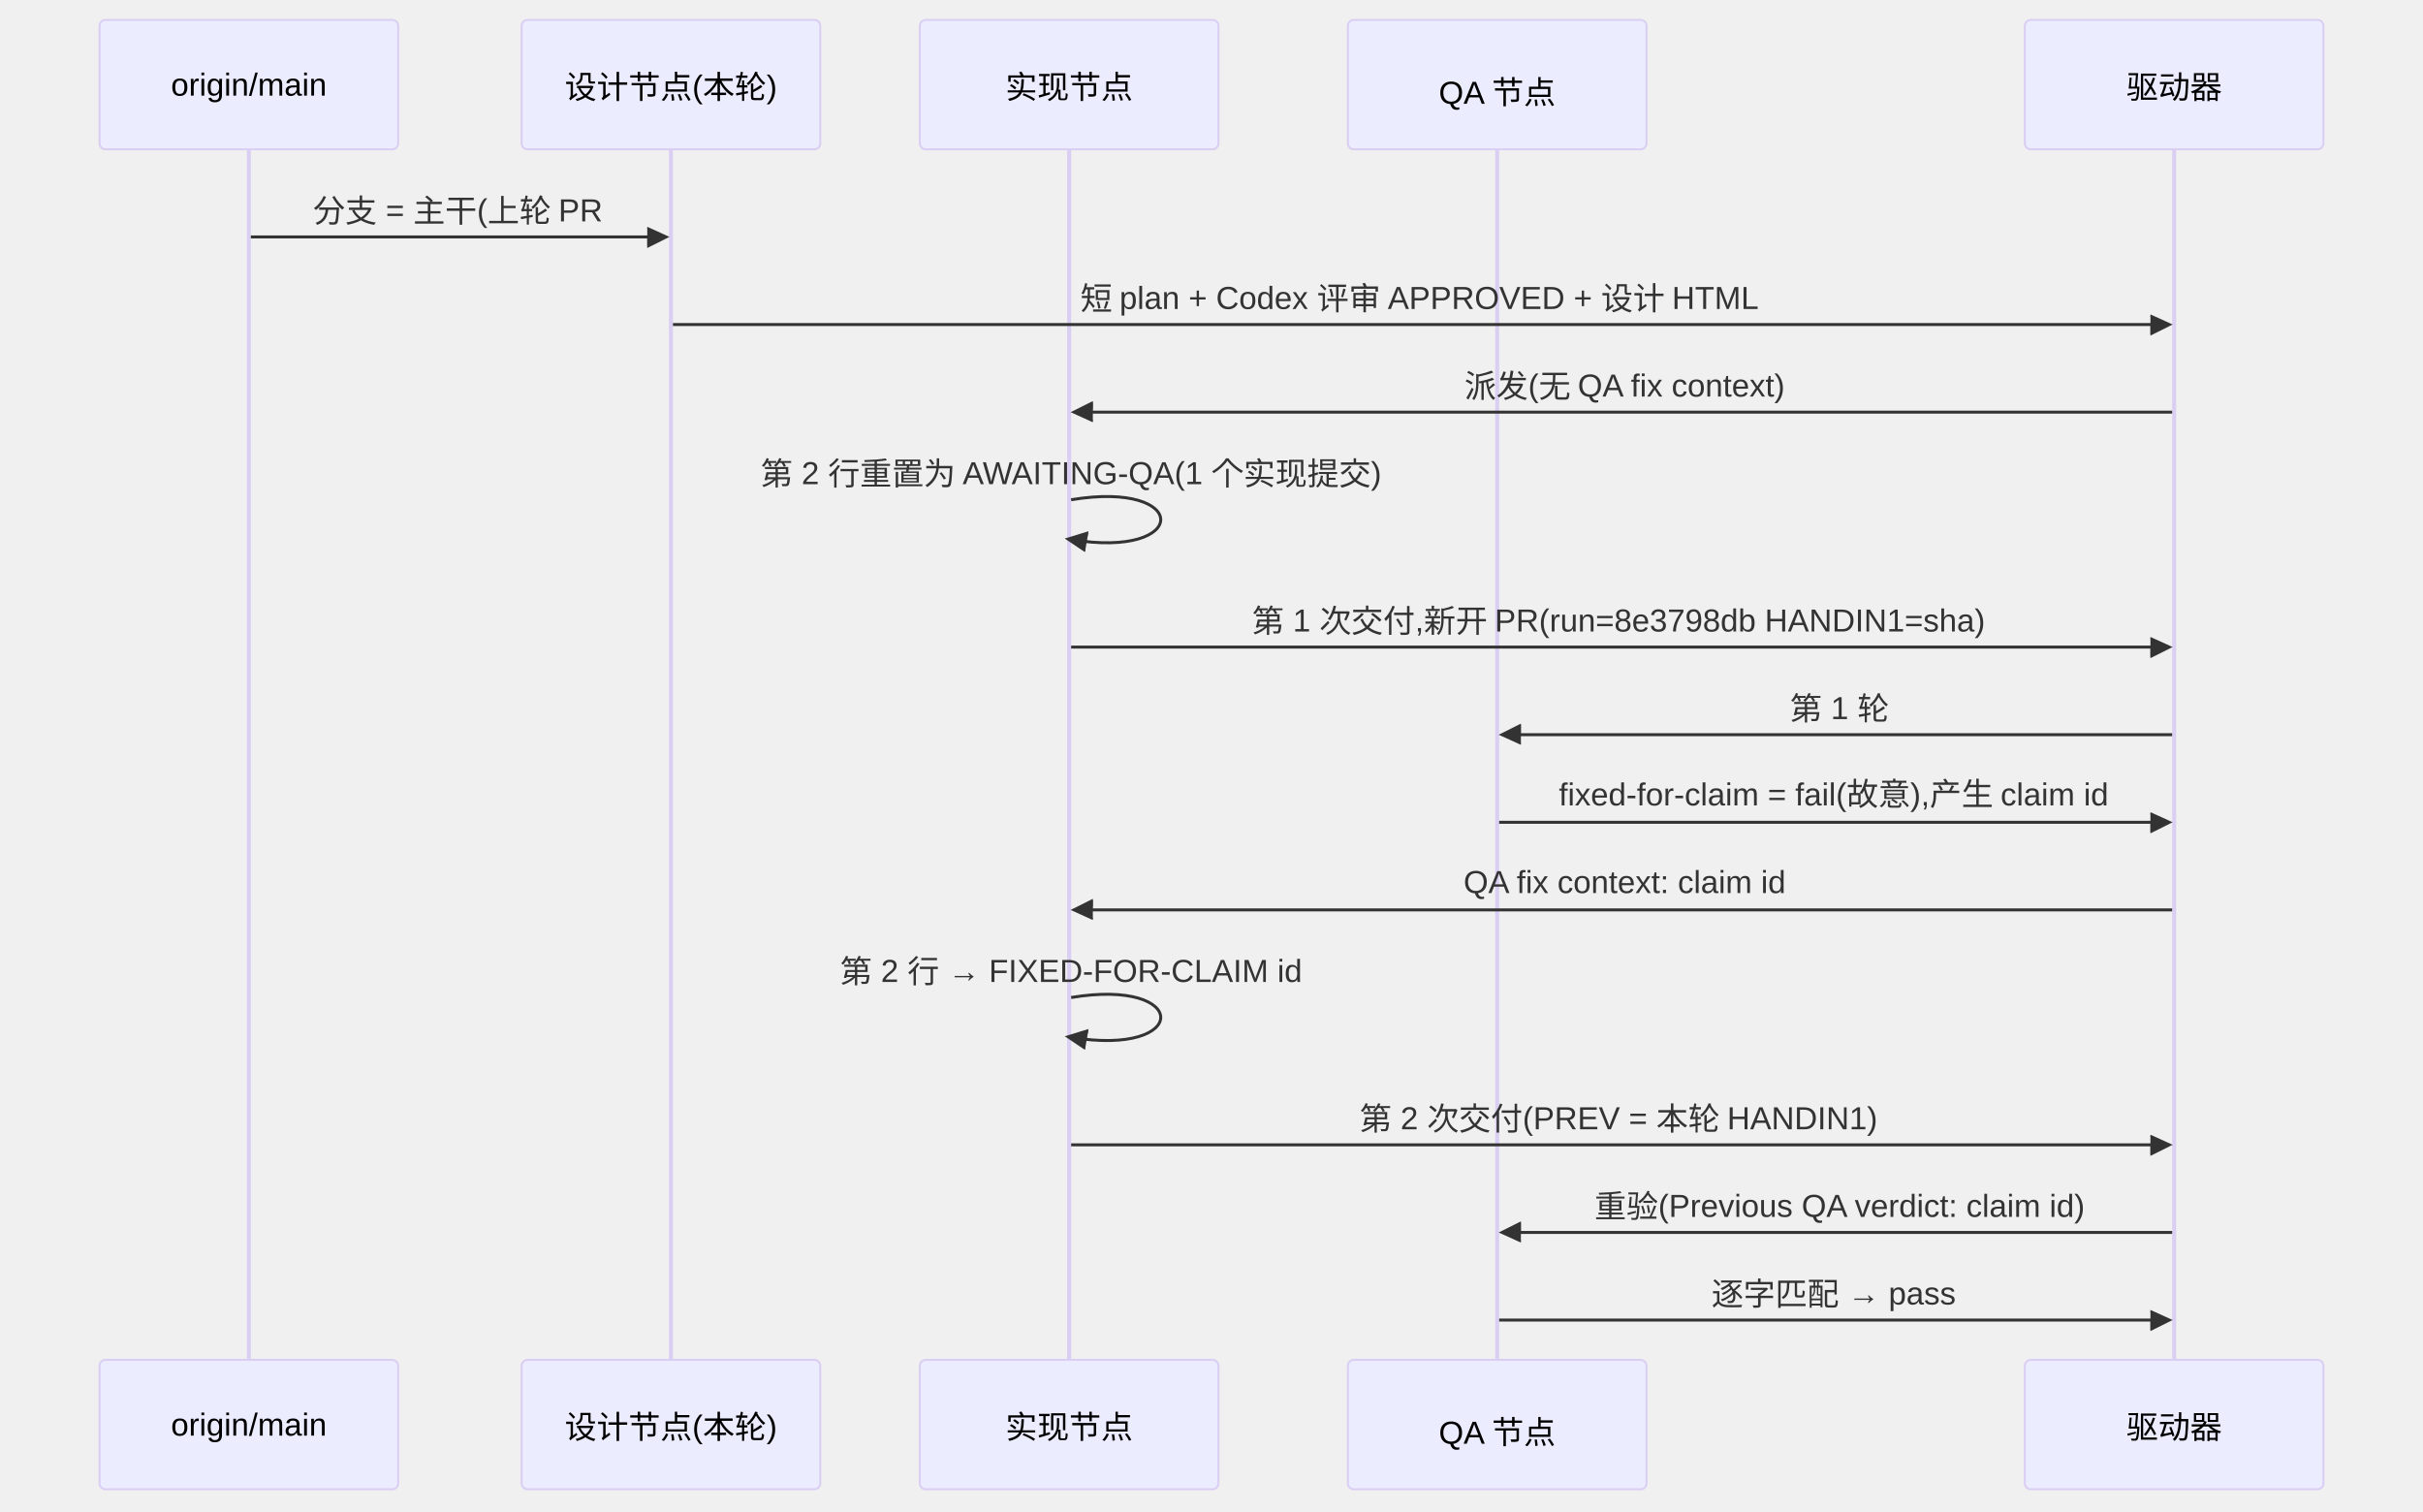
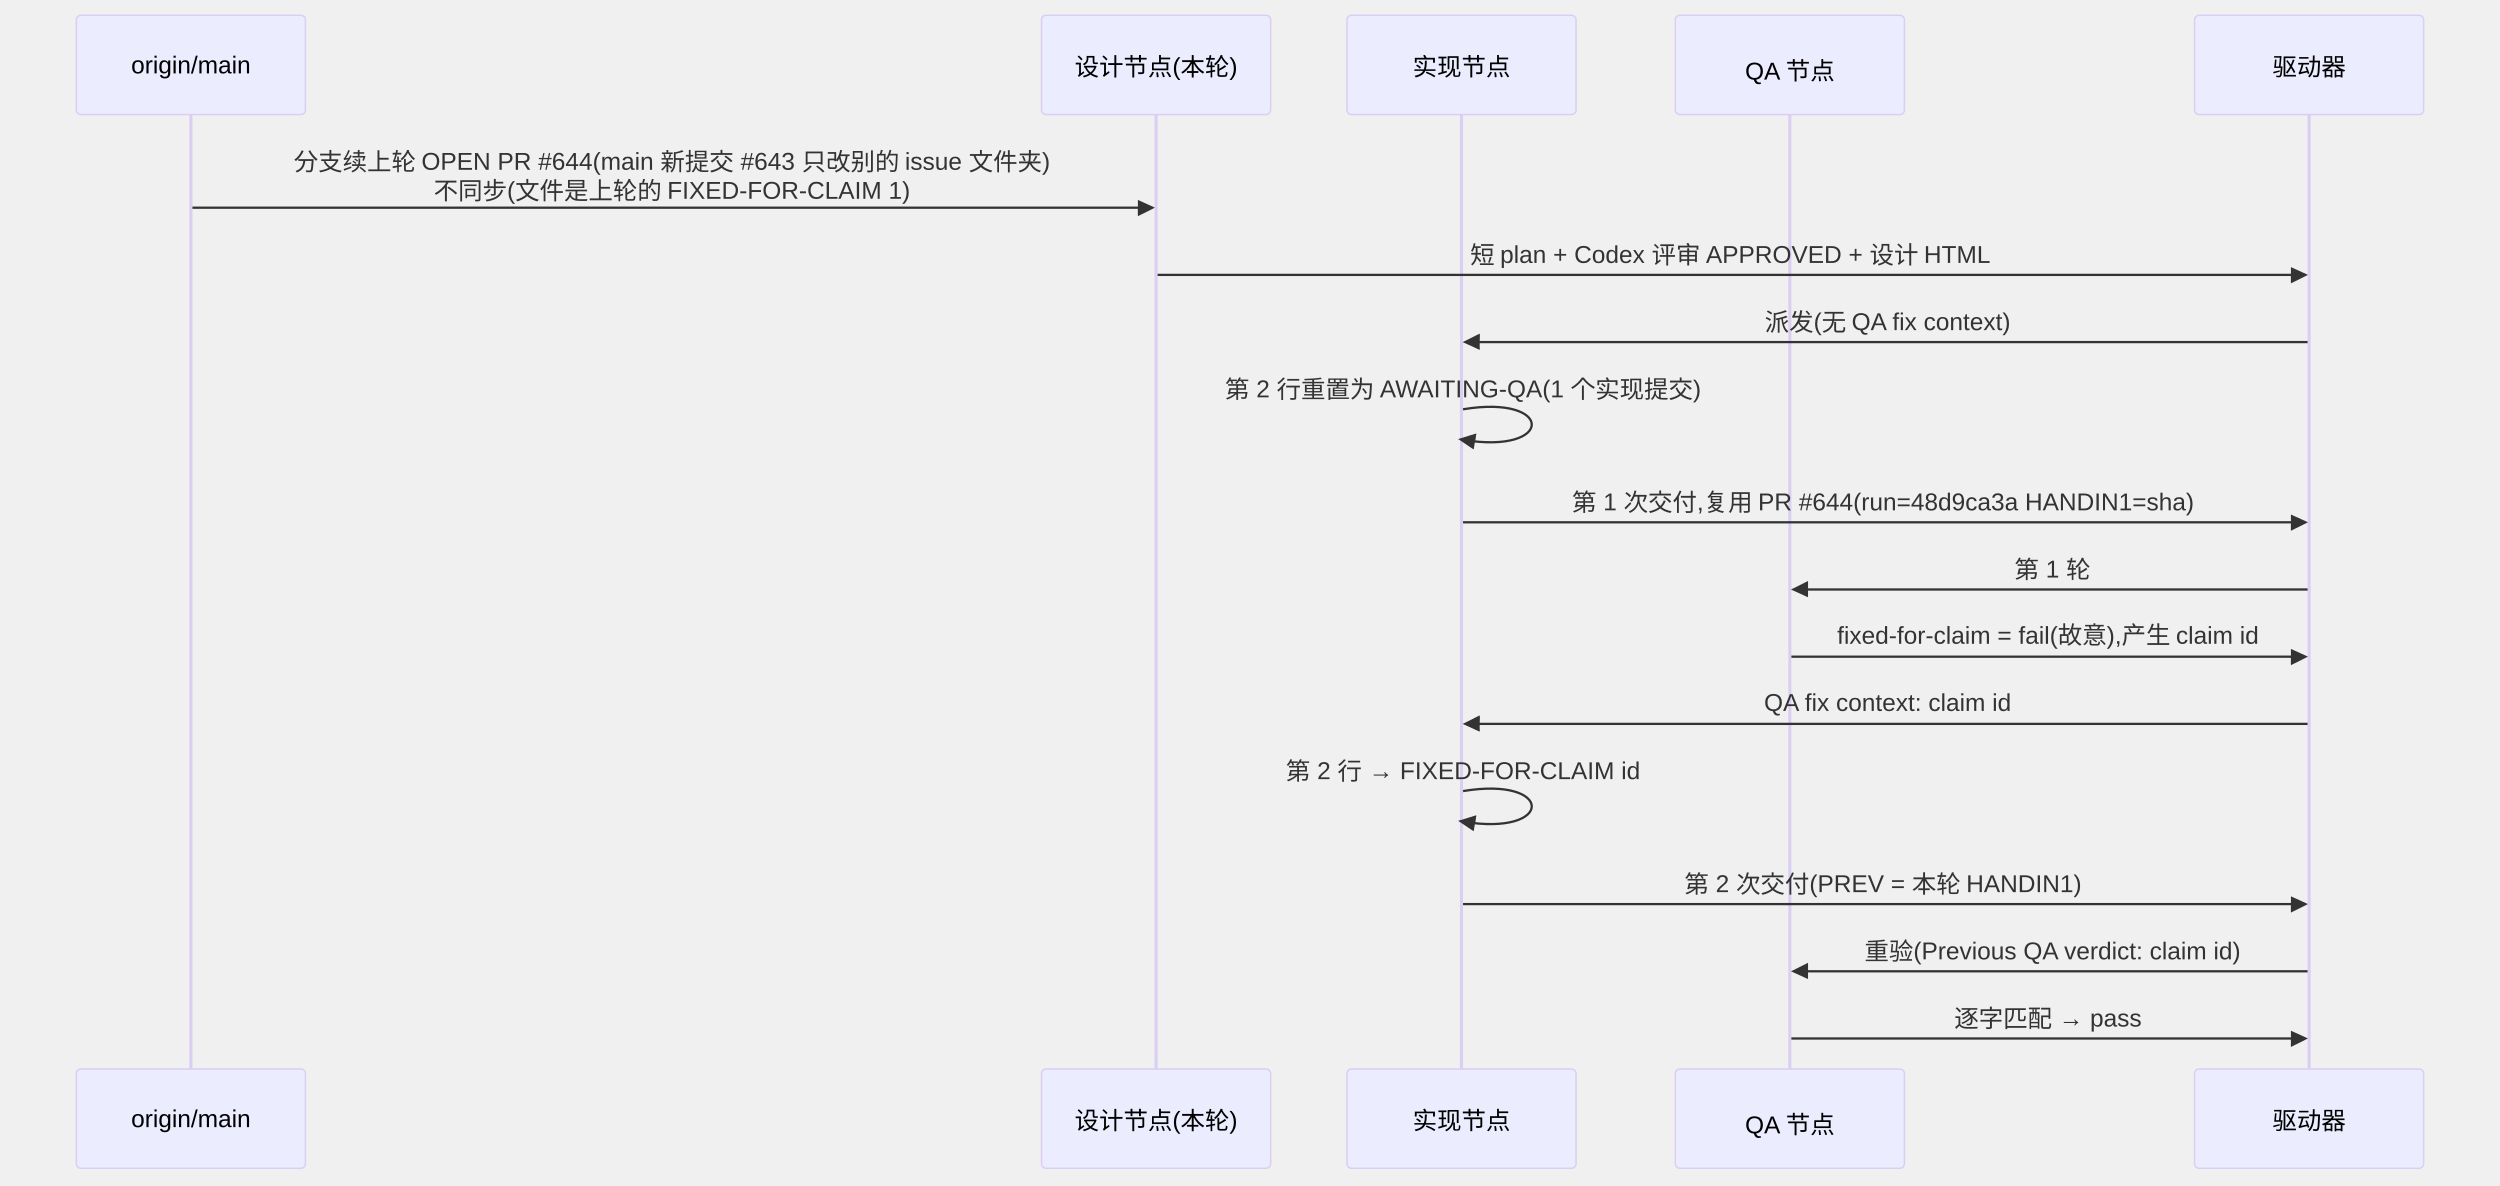
- <svg xmlns="http://www.w3.org/2000/svg" id="FLY-3150-d1" width="100%" style="max-width: 1217px; background-color: white;" viewBox="-50 -10 1217 759" role="graphics-document document" aria-roledescription="sequence">
+ <svg xmlns="http://www.w3.org/2000/svg" id="FLY-3150-d1" width="100%" style="max-width: 1637px; background-color: white;" viewBox="-50 -10 1637 776" role="graphics-document document" aria-roledescription="sequence">
  <g>
-     <rect x="967" y="673" fill="#eaeaea" stroke="#666" width="150" height="65" name="D" rx="3" ry="3" class="actor actor-bottom" />
-     <text x="1042" y="705.5" dominant-baseline="central" alignment-baseline="central" class="actor actor-box" style="text-anchor: middle; font-size: 16px; font-weight: 400;">
-       <tspan x="1042" dy="0">驱动器</tspan>
+     <rect x="1387" y="690" fill="#eaeaea" stroke="#666" width="150" height="65" name="D" rx="3" ry="3" class="actor actor-bottom" />
+     <text x="1462" y="722.5" dominant-baseline="central" alignment-baseline="central" class="actor actor-box" style="text-anchor: middle; font-size: 16px; font-weight: 400;">
+       <tspan x="1462" dy="0">驱动器</tspan>
    </text>
  </g>
  <g>
-     <rect x="627" y="673" fill="#eaeaea" stroke="#666" width="150" height="65" name="Q" rx="3" ry="3" class="actor actor-bottom" />
-     <text x="702" y="705.5" dominant-baseline="central" alignment-baseline="central" class="actor actor-box" style="text-anchor: middle; font-size: 16px; font-weight: 400;">
-       <tspan x="702" dy="0">QA 节点</tspan>
+     <rect x="1047" y="690" fill="#eaeaea" stroke="#666" width="150" height="65" name="Q" rx="3" ry="3" class="actor actor-bottom" />
+     <text x="1122" y="722.5" dominant-baseline="central" alignment-baseline="central" class="actor actor-box" style="text-anchor: middle; font-size: 16px; font-weight: 400;">
+       <tspan x="1122" dy="0">QA 节点</tspan>
    </text>
  </g>
  <g>
-     <rect x="412" y="673" fill="#eaeaea" stroke="#666" width="150" height="65" name="I" rx="3" ry="3" class="actor actor-bottom" />
-     <text x="487" y="705.5" dominant-baseline="central" alignment-baseline="central" class="actor actor-box" style="text-anchor: middle; font-size: 16px; font-weight: 400;">
-       <tspan x="487" dy="0">实现节点</tspan>
+     <rect x="832" y="690" fill="#eaeaea" stroke="#666" width="150" height="65" name="I" rx="3" ry="3" class="actor actor-bottom" />
+     <text x="907" y="722.5" dominant-baseline="central" alignment-baseline="central" class="actor actor-box" style="text-anchor: middle; font-size: 16px; font-weight: 400;">
+       <tspan x="907" dy="0">实现节点</tspan>
    </text>
  </g>
  <g>
-     <rect x="212" y="673" fill="#eaeaea" stroke="#666" width="150" height="65" name="S" rx="3" ry="3" class="actor actor-bottom" />
-     <text x="287" y="705.5" dominant-baseline="central" alignment-baseline="central" class="actor actor-box" style="text-anchor: middle; font-size: 16px; font-weight: 400;">
-       <tspan x="287" dy="0">设计节点(本轮)</tspan>
+     <rect x="632" y="690" fill="#eaeaea" stroke="#666" width="150" height="65" name="S" rx="3" ry="3" class="actor actor-bottom" />
+     <text x="707" y="722.5" dominant-baseline="central" alignment-baseline="central" class="actor actor-box" style="text-anchor: middle; font-size: 16px; font-weight: 400;">
+       <tspan x="707" dy="0">设计节点(本轮)</tspan>
    </text>
  </g>
  <g>
-     <rect x="0" y="673" fill="#eaeaea" stroke="#666" width="150" height="65" name="M" rx="3" ry="3" class="actor actor-bottom" />
-     <text x="75" y="705.5" dominant-baseline="central" alignment-baseline="central" class="actor actor-box" style="text-anchor: middle; font-size: 16px; font-weight: 400;">
+     <rect x="0" y="690" fill="#eaeaea" stroke="#666" width="150" height="65" name="M" rx="3" ry="3" class="actor actor-bottom" />
+     <text x="75" y="722.5" dominant-baseline="central" alignment-baseline="central" class="actor actor-box" style="text-anchor: middle; font-size: 16px; font-weight: 400;">
      <tspan x="75" dy="0">origin/main</tspan>
    </text>
  </g>
  <g>
-     <line id="actor4" x1="1042" y1="65" x2="1042" y2="673" class="actor-line 200" stroke-width="0.5px" stroke="#999" name="D" />
+     <line id="actor4" x1="1462" y1="65" x2="1462" y2="690" class="actor-line 200" stroke-width="0.5px" stroke="#999" name="D" />
    <g id="root-4">
-       <rect x="967" y="0" fill="#eaeaea" stroke="#666" width="150" height="65" name="D" rx="3" ry="3" class="actor actor-top" />
-       <text x="1042" y="32.5" dominant-baseline="central" alignment-baseline="central" class="actor actor-box" style="text-anchor: middle; font-size: 16px; font-weight: 400;">
-         <tspan x="1042" dy="0">驱动器</tspan>
+       <rect x="1387" y="0" fill="#eaeaea" stroke="#666" width="150" height="65" name="D" rx="3" ry="3" class="actor actor-top" />
+       <text x="1462" y="32.5" dominant-baseline="central" alignment-baseline="central" class="actor actor-box" style="text-anchor: middle; font-size: 16px; font-weight: 400;">
+         <tspan x="1462" dy="0">驱动器</tspan>
      </text>
    </g>
  </g>
  <g>
-     <line id="actor3" x1="702" y1="65" x2="702" y2="673" class="actor-line 200" stroke-width="0.5px" stroke="#999" name="Q" />
+     <line id="actor3" x1="1122" y1="65" x2="1122" y2="690" class="actor-line 200" stroke-width="0.5px" stroke="#999" name="Q" />
    <g id="root-3">
-       <rect x="627" y="0" fill="#eaeaea" stroke="#666" width="150" height="65" name="Q" rx="3" ry="3" class="actor actor-top" />
-       <text x="702" y="32.5" dominant-baseline="central" alignment-baseline="central" class="actor actor-box" style="text-anchor: middle; font-size: 16px; font-weight: 400;">
-         <tspan x="702" dy="0">QA 节点</tspan>
+       <rect x="1047" y="0" fill="#eaeaea" stroke="#666" width="150" height="65" name="Q" rx="3" ry="3" class="actor actor-top" />
+       <text x="1122" y="32.5" dominant-baseline="central" alignment-baseline="central" class="actor actor-box" style="text-anchor: middle; font-size: 16px; font-weight: 400;">
+         <tspan x="1122" dy="0">QA 节点</tspan>
      </text>
    </g>
  </g>
  <g>
-     <line id="actor2" x1="487" y1="65" x2="487" y2="673" class="actor-line 200" stroke-width="0.5px" stroke="#999" name="I" />
+     <line id="actor2" x1="907" y1="65" x2="907" y2="690" class="actor-line 200" stroke-width="0.5px" stroke="#999" name="I" />
    <g id="root-2">
-       <rect x="412" y="0" fill="#eaeaea" stroke="#666" width="150" height="65" name="I" rx="3" ry="3" class="actor actor-top" />
-       <text x="487" y="32.5" dominant-baseline="central" alignment-baseline="central" class="actor actor-box" style="text-anchor: middle; font-size: 16px; font-weight: 400;">
-         <tspan x="487" dy="0">实现节点</tspan>
+       <rect x="832" y="0" fill="#eaeaea" stroke="#666" width="150" height="65" name="I" rx="3" ry="3" class="actor actor-top" />
+       <text x="907" y="32.5" dominant-baseline="central" alignment-baseline="central" class="actor actor-box" style="text-anchor: middle; font-size: 16px; font-weight: 400;">
+         <tspan x="907" dy="0">实现节点</tspan>
      </text>
    </g>
  </g>
  <g>
-     <line id="actor1" x1="287" y1="65" x2="287" y2="673" class="actor-line 200" stroke-width="0.5px" stroke="#999" name="S" />
+     <line id="actor1" x1="707" y1="65" x2="707" y2="690" class="actor-line 200" stroke-width="0.5px" stroke="#999" name="S" />
    <g id="root-1">
-       <rect x="212" y="0" fill="#eaeaea" stroke="#666" width="150" height="65" name="S" rx="3" ry="3" class="actor actor-top" />
-       <text x="287" y="32.5" dominant-baseline="central" alignment-baseline="central" class="actor actor-box" style="text-anchor: middle; font-size: 16px; font-weight: 400;">
-         <tspan x="287" dy="0">设计节点(本轮)</tspan>
+       <rect x="632" y="0" fill="#eaeaea" stroke="#666" width="150" height="65" name="S" rx="3" ry="3" class="actor actor-top" />
+       <text x="707" y="32.5" dominant-baseline="central" alignment-baseline="central" class="actor actor-box" style="text-anchor: middle; font-size: 16px; font-weight: 400;">
+         <tspan x="707" dy="0">设计节点(本轮)</tspan>
      </text>
    </g>
  </g>
  <g>
-     <line id="actor0" x1="75" y1="65" x2="75" y2="673" class="actor-line 200" stroke-width="0.5px" stroke="#999" name="M" />
+     <line id="actor0" x1="75" y1="65" x2="75" y2="690" class="actor-line 200" stroke-width="0.5px" stroke="#999" name="M" />
    <g id="root-0">
      <rect x="0" y="0" fill="#eaeaea" stroke="#666" width="150" height="65" name="M" rx="3" ry="3" class="actor actor-top" />
      <text x="75" y="32.5" dominant-baseline="central" alignment-baseline="central" class="actor actor-box" style="text-anchor: middle; font-size: 16px; font-weight: 400;">
        <tspan x="75" dy="0">origin/main</tspan>
      </text>
    </g>
  </g>
  <style>#FLY-3150-d1{font-family:"trebuchet ms",verdana,arial,sans-serif;font-size:16px;fill:#333;}@keyframes edge-animation-frame{from{stroke-dashoffset:0;}}@keyframes dash{to{stroke-dashoffset:0;}}#FLY-3150-d1 .edge-animation-slow{stroke-dasharray:9,5!important;stroke-dashoffset:900;animation:dash 50s linear infinite;stroke-linecap:round;}#FLY-3150-d1 .edge-animation-fast{stroke-dasharray:9,5!important;stroke-dashoffset:900;animation:dash 20s linear infinite;stroke-linecap:round;}#FLY-3150-d1 .error-icon{fill:#552222;}#FLY-3150-d1 .error-text{fill:#552222;stroke:#552222;}#FLY-3150-d1 .edge-thickness-normal{stroke-width:1px;}#FLY-3150-d1 .edge-thickness-thick{stroke-width:3.5px;}#FLY-3150-d1 .edge-pattern-solid{stroke-dasharray:0;}#FLY-3150-d1 .edge-thickness-invisible{stroke-width:0;fill:none;}#FLY-3150-d1 .edge-pattern-dashed{stroke-dasharray:3;}#FLY-3150-d1 .edge-pattern-dotted{stroke-dasharray:2;}#FLY-3150-d1 .marker{fill:#333333;stroke:#333333;}#FLY-3150-d1 .marker.cross{stroke:#333333;}#FLY-3150-d1 svg{font-family:"trebuchet ms",verdana,arial,sans-serif;font-size:16px;}#FLY-3150-d1 p{margin:0;}#FLY-3150-d1 .actor{stroke:hsl(259.626, 59.777%, 87.902%);fill:#ECECFF;}#FLY-3150-d1 text.actor&gt;tspan{fill:black;stroke:none;}#FLY-3150-d1 .actor-line{stroke:hsl(259.626, 59.777%, 87.902%);}#FLY-3150-d1 .innerArc{stroke-width:1.5;stroke-dasharray:none;}#FLY-3150-d1 .messageLine0{stroke-width:1.5;stroke-dasharray:none;stroke:#333;}#FLY-3150-d1 .messageLine1{stroke-width:1.5;stroke-dasharray:2,2;stroke:#333;}#FLY-3150-d1 #arrowhead path{fill:#333;stroke:#333;}#FLY-3150-d1 .sequenceNumber{fill:white;}#FLY-3150-d1 #sequencenumber{fill:#333;}#FLY-3150-d1 #crosshead path{fill:#333;stroke:#333;}#FLY-3150-d1 .messageText{fill:#333;stroke:none;}#FLY-3150-d1 .labelBox{stroke:hsl(259.626, 59.777%, 87.902%);fill:#ECECFF;}#FLY-3150-d1 .labelText,#FLY-3150-d1 .labelText&gt;tspan{fill:black;stroke:none;}#FLY-3150-d1 .loopText,#FLY-3150-d1 .loopText&gt;tspan{fill:black;stroke:none;}#FLY-3150-d1 .loopLine{stroke-width:2px;stroke-dasharray:2,2;stroke:hsl(259.626, 59.777%, 87.902%);fill:hsl(259.626, 59.777%, 87.902%);}#FLY-3150-d1 .note{stroke:#aaaa33;fill:#fff5ad;}#FLY-3150-d1 .noteText,#FLY-3150-d1 .noteText&gt;tspan{fill:black;stroke:none;}#FLY-3150-d1 .activation0{fill:#f4f4f4;stroke:#666;}#FLY-3150-d1 .activation1{fill:#f4f4f4;stroke:#666;}#FLY-3150-d1 .activation2{fill:#f4f4f4;stroke:#666;}#FLY-3150-d1 .actorPopupMenu{position:absolute;}#FLY-3150-d1 .actorPopupMenuPanel{position:absolute;fill:#ECECFF;box-shadow:0px 8px 16px 0px rgba(0,0,0,0.2);filter:drop-shadow(3px 5px 2px rgb(0 0 0 / 0.4));}#FLY-3150-d1 .actor-man line{stroke:hsl(259.626, 59.777%, 87.902%);fill:#ECECFF;}#FLY-3150-d1 .actor-man circle,#FLY-3150-d1 line{stroke:hsl(259.626, 59.777%, 87.902%);fill:#ECECFF;stroke-width:2px;}#FLY-3150-d1 :root{--mermaid-font-family:"trebuchet ms",verdana,arial,sans-serif;}</style>
  <g />
  <defs>
    <symbol id="computer" width="24" height="24">
      <path transform="scale(.5)" d="M2 2v13h20v-13h-20zm18 11h-16v-9h16v9zm-10.228 6l.466-1h3.524l.467 1h-4.457zm14.228 3h-24l2-6h2.104l-1.33 4h18.45l-1.297-4h2.073l2 6zm-5-10h-14v-7h14v7z" />
    </symbol>
  </defs>
  <defs>
    <symbol id="database" fill-rule="evenodd" clip-rule="evenodd">
      <path transform="scale(.5)" d="M12.258.001l.256.004.255.005.253.008.251.01.249.012.247.015.246.016.242.019.241.02.239.023.236.024.233.027.231.028.229.031.225.032.223.034.22.036.217.038.214.04.211.041.208.043.205.045.201.046.198.048.194.05.191.051.187.053.183.054.18.056.175.057.172.059.168.06.163.061.16.063.155.064.15.066.074.033.073.033.071.034.07.034.069.035.068.035.067.035.066.035.064.036.064.036.062.036.06.036.06.037.058.037.058.037.055.038.055.038.053.038.052.038.051.039.05.039.048.039.047.039.045.04.044.04.043.04.041.04.04.041.039.041.037.041.036.041.034.041.033.042.032.042.03.042.029.042.027.042.026.043.024.043.023.043.021.043.02.043.018.044.017.043.015.044.013.044.012.044.011.045.009.044.007.045.006.045.004.045.002.045.001.045v17l-.001.045-.002.045-.004.045-.006.045-.007.045-.009.044-.011.045-.012.044-.013.044-.015.044-.017.043-.018.044-.02.043-.021.043-.023.043-.024.043-.026.043-.027.042-.029.042-.03.042-.032.042-.033.042-.034.041-.036.041-.037.041-.039.041-.04.041-.041.04-.043.04-.044.04-.045.04-.047.039-.048.039-.05.039-.051.039-.052.038-.053.038-.055.038-.055.038-.058.037-.058.037-.06.037-.06.036-.062.036-.064.036-.064.036-.066.035-.067.035-.068.035-.069.035-.07.034-.071.034-.073.033-.074.033-.15.066-.155.064-.16.063-.163.061-.168.06-.172.059-.175.057-.18.056-.183.054-.187.053-.191.051-.194.05-.198.048-.201.046-.205.045-.208.043-.211.041-.214.04-.217.038-.22.036-.223.034-.225.032-.229.031-.231.028-.233.027-.236.024-.239.023-.241.02-.242.019-.246.016-.247.015-.249.012-.251.01-.253.008-.255.005-.256.004-.258.001-.258-.001-.256-.004-.255-.005-.253-.008-.251-.01-.249-.012-.247-.015-.245-.016-.243-.019-.241-.02-.238-.023-.236-.024-.234-.027-.231-.028-.228-.031-.226-.032-.223-.034-.22-.036-.217-.038-.214-.04-.211-.041-.208-.043-.204-.045-.201-.046-.198-.048-.195-.05-.19-.051-.187-.053-.184-.054-.179-.056-.176-.057-.172-.059-.167-.06-.164-.061-.159-.063-.155-.064-.151-.066-.074-.033-.072-.033-.072-.034-.07-.034-.069-.035-.068-.035-.067-.035-.066-.035-.064-.036-.063-.036-.062-.036-.061-.036-.06-.037-.058-.037-.057-.037-.056-.038-.055-.038-.053-.038-.052-.038-.051-.039-.049-.039-.049-.039-.046-.039-.046-.04-.044-.04-.043-.04-.041-.04-.04-.041-.039-.041-.037-.041-.036-.041-.034-.041-.033-.042-.032-.042-.03-.042-.029-.042-.027-.042-.026-.043-.024-.043-.023-.043-.021-.043-.02-.043-.018-.044-.017-.043-.015-.044-.013-.044-.012-.044-.011-.045-.009-.044-.007-.045-.006-.045-.004-.045-.002-.045-.001-.045v-17l.001-.045.002-.045.004-.045.006-.045.007-.045.009-.044.011-.045.012-.044.013-.044.015-.044.017-.043.018-.044.02-.043.021-.043.023-.043.024-.043.026-.043.027-.042.029-.042.03-.042.032-.042.033-.042.034-.041.036-.041.037-.041.039-.041.04-.041.041-.04.043-.04.044-.04.046-.04.046-.039.049-.039.049-.039.051-.039.052-.038.053-.038.055-.038.056-.038.057-.037.058-.037.06-.037.061-.036.062-.036.063-.036.064-.036.066-.035.067-.035.068-.035.069-.035.07-.034.072-.034.072-.033.074-.033.151-.066.155-.064.159-.063.164-.061.167-.06.172-.059.176-.057.179-.056.184-.054.187-.053.19-.051.195-.05.198-.048.201-.046.204-.045.208-.043.211-.041.214-.04.217-.038.22-.036.223-.034.226-.032.228-.031.231-.028.234-.027.236-.024.238-.023.241-.02.243-.019.245-.016.247-.015.249-.012.251-.01.253-.008.255-.005.256-.004.258-.001.258.001zm-9.258 20.499v.01l.001.021.003.021.004.022.005.021.006.022.007.022.009.023.01.022.011.023.012.023.013.023.015.023.016.024.017.023.018.024.019.024.021.024.022.025.023.024.024.025.052.049.056.05.061.051.066.051.07.051.075.051.079.052.084.052.088.052.092.052.097.052.102.051.105.052.11.052.114.051.119.051.123.051.127.05.131.05.135.05.139.048.144.049.147.047.152.047.155.047.16.045.163.045.167.043.171.043.176.041.178.041.183.039.187.039.19.037.194.035.197.035.202.033.204.031.209.03.212.029.216.027.219.025.222.024.226.021.23.02.233.018.236.016.24.015.243.012.246.01.249.008.253.005.256.004.259.001.26-.001.257-.004.254-.005.25-.008.247-.011.244-.012.241-.014.237-.016.233-.018.231-.021.226-.021.224-.024.22-.026.216-.027.212-.028.21-.031.205-.031.202-.034.198-.034.194-.036.191-.037.187-.039.183-.04.179-.04.175-.042.172-.043.168-.044.163-.045.16-.046.155-.046.152-.047.148-.048.143-.049.139-.049.136-.05.131-.05.126-.05.123-.051.118-.052.114-.051.11-.052.106-.052.101-.052.096-.052.092-.052.088-.053.083-.051.079-.052.074-.052.07-.051.065-.051.06-.051.056-.05.051-.05.023-.024.023-.025.021-.024.02-.024.019-.024.018-.024.017-.024.015-.023.014-.024.013-.023.012-.023.01-.023.01-.022.008-.022.006-.022.006-.022.004-.022.004-.021.001-.021.001-.021v-4.127l-.077.055-.08.053-.083.054-.085.053-.087.052-.09.052-.093.051-.095.05-.097.05-.1.049-.102.049-.105.048-.106.047-.109.047-.111.046-.114.045-.115.045-.118.044-.12.043-.122.042-.124.042-.126.041-.128.04-.13.04-.132.038-.134.038-.135.037-.138.037-.139.035-.142.035-.143.034-.144.033-.147.032-.148.031-.15.03-.151.03-.153.029-.154.027-.156.027-.158.026-.159.025-.161.024-.162.023-.163.022-.165.021-.166.02-.167.019-.169.018-.169.017-.171.016-.173.015-.173.014-.175.013-.175.012-.177.011-.178.01-.179.008-.179.008-.181.006-.182.005-.182.004-.184.003-.184.002h-.37l-.184-.002-.184-.003-.182-.004-.182-.005-.181-.006-.179-.008-.179-.008-.178-.01-.176-.011-.176-.012-.175-.013-.173-.014-.172-.015-.171-.016-.17-.017-.169-.018-.167-.019-.166-.02-.165-.021-.163-.022-.162-.023-.161-.024-.159-.025-.157-.026-.156-.027-.155-.027-.153-.029-.151-.03-.15-.03-.148-.031-.146-.032-.145-.033-.143-.034-.141-.035-.14-.035-.137-.037-.136-.037-.134-.038-.132-.038-.13-.04-.128-.04-.126-.041-.124-.042-.122-.042-.12-.044-.117-.043-.116-.045-.113-.045-.112-.046-.109-.047-.106-.047-.105-.048-.102-.049-.1-.049-.097-.05-.095-.05-.093-.052-.09-.051-.087-.052-.085-.053-.083-.054-.08-.054-.077-.054v4.127zm0-5.654v.011l.001.021.003.021.004.021.005.022.006.022.007.022.009.022.01.022.011.023.012.023.013.023.015.024.016.023.017.024.018.024.019.024.021.024.022.024.023.025.024.024.052.05.056.05.061.05.066.051.07.051.075.052.079.051.084.052.088.052.092.052.097.052.102.052.105.052.11.051.114.051.119.052.123.05.127.051.131.05.135.049.139.049.144.048.147.048.152.047.155.046.16.045.163.045.167.044.171.042.176.042.178.04.183.04.187.038.19.037.194.036.197.034.202.033.204.032.209.03.212.028.216.027.219.025.222.024.226.022.23.02.233.018.236.016.24.014.243.012.246.01.249.008.253.006.256.003.259.001.26-.001.257-.003.254-.006.25-.008.247-.01.244-.012.241-.015.237-.016.233-.018.231-.02.226-.022.224-.024.22-.025.216-.027.212-.029.21-.03.205-.032.202-.033.198-.035.194-.036.191-.037.187-.039.183-.039.179-.041.175-.042.172-.043.168-.044.163-.045.16-.045.155-.047.152-.047.148-.048.143-.048.139-.05.136-.049.131-.05.126-.051.123-.051.118-.051.114-.052.11-.052.106-.052.101-.052.096-.052.092-.052.088-.052.083-.052.079-.052.074-.051.07-.052.065-.051.06-.05.056-.051.051-.049.023-.025.023-.024.021-.025.02-.024.019-.024.018-.024.017-.024.015-.023.014-.023.013-.024.012-.022.01-.023.01-.023.008-.022.006-.022.006-.022.004-.021.004-.022.001-.021.001-.021v-4.139l-.077.054-.08.054-.083.054-.085.052-.087.053-.09.051-.093.051-.095.051-.097.05-.1.049-.102.049-.105.048-.106.047-.109.047-.111.046-.114.045-.115.044-.118.044-.12.044-.122.042-.124.042-.126.041-.128.04-.13.039-.132.039-.134.038-.135.037-.138.036-.139.036-.142.035-.143.033-.144.033-.147.033-.148.031-.15.03-.151.03-.153.028-.154.028-.156.027-.158.026-.159.025-.161.024-.162.023-.163.022-.165.021-.166.02-.167.019-.169.018-.169.017-.171.016-.173.015-.173.014-.175.013-.175.012-.177.011-.178.009-.179.009-.179.007-.181.007-.182.005-.182.004-.184.003-.184.002h-.37l-.184-.002-.184-.003-.182-.004-.182-.005-.181-.007-.179-.007-.179-.009-.178-.009-.176-.011-.176-.012-.175-.013-.173-.014-.172-.015-.171-.016-.17-.017-.169-.018-.167-.019-.166-.02-.165-.021-.163-.022-.162-.023-.161-.024-.159-.025-.157-.026-.156-.027-.155-.028-.153-.028-.151-.03-.15-.03-.148-.031-.146-.033-.145-.033-.143-.033-.141-.035-.14-.036-.137-.036-.136-.037-.134-.038-.132-.039-.13-.039-.128-.04-.126-.041-.124-.042-.122-.043-.12-.043-.117-.044-.116-.044-.113-.046-.112-.046-.109-.046-.106-.047-.105-.048-.102-.049-.1-.049-.097-.05-.095-.051-.093-.051-.09-.051-.087-.053-.085-.052-.083-.054-.08-.054-.077-.054v4.139zm0-5.666v.011l.001.02.003.022.004.021.005.022.006.021.007.022.009.023.01.022.011.023.012.023.013.023.015.023.016.024.017.024.018.023.019.024.021.025.022.024.023.024.024.025.052.05.056.05.061.05.066.051.07.051.075.052.079.051.084.052.088.052.092.052.097.052.102.052.105.051.11.052.114.051.119.051.123.051.127.05.131.05.135.05.139.049.144.048.147.048.152.047.155.046.16.045.163.045.167.043.171.043.176.042.178.04.183.04.187.038.19.037.194.036.197.034.202.033.204.032.209.03.212.028.216.027.219.025.222.024.226.021.23.02.233.018.236.017.24.014.243.012.246.01.249.008.253.006.256.003.259.001.26-.001.257-.003.254-.006.25-.008.247-.01.244-.013.241-.014.237-.016.233-.018.231-.02.226-.022.224-.024.22-.025.216-.027.212-.029.21-.03.205-.032.202-.033.198-.035.194-.036.191-.037.187-.039.183-.039.179-.041.175-.042.172-.043.168-.044.163-.045.16-.045.155-.047.152-.047.148-.048.143-.049.139-.049.136-.049.131-.051.126-.05.123-.051.118-.052.114-.051.11-.052.106-.052.101-.052.096-.052.092-.052.088-.052.083-.052.079-.052.074-.052.07-.051.065-.051.06-.051.056-.05.051-.049.023-.025.023-.025.021-.024.02-.024.019-.024.018-.024.017-.024.015-.023.014-.024.013-.023.012-.023.01-.022.01-.023.008-.022.006-.022.006-.022.004-.022.004-.021.001-.021.001-.021v-4.153l-.077.054-.08.054-.083.053-.085.053-.087.053-.09.051-.093.051-.095.051-.097.05-.1.049-.102.048-.105.048-.106.048-.109.046-.111.046-.114.046-.115.044-.118.044-.12.043-.122.043-.124.042-.126.041-.128.04-.13.039-.132.039-.134.038-.135.037-.138.036-.139.036-.142.034-.143.034-.144.033-.147.032-.148.032-.15.03-.151.03-.153.028-.154.028-.156.027-.158.026-.159.024-.161.024-.162.023-.163.023-.165.021-.166.02-.167.019-.169.018-.169.017-.171.016-.173.015-.173.014-.175.013-.175.012-.177.01-.178.01-.179.009-.179.007-.181.006-.182.006-.182.004-.184.003-.184.001-.185.001-.185-.001-.184-.001-.184-.003-.182-.004-.182-.006-.181-.006-.179-.007-.179-.009-.178-.01-.176-.01-.176-.012-.175-.013-.173-.014-.172-.015-.171-.016-.17-.017-.169-.018-.167-.019-.166-.02-.165-.021-.163-.023-.162-.023-.161-.024-.159-.024-.157-.026-.156-.027-.155-.028-.153-.028-.151-.03-.15-.03-.148-.032-.146-.032-.145-.033-.143-.034-.141-.034-.14-.036-.137-.036-.136-.037-.134-.038-.132-.039-.13-.039-.128-.041-.126-.041-.124-.041-.122-.043-.12-.043-.117-.044-.116-.044-.113-.046-.112-.046-.109-.046-.106-.048-.105-.048-.102-.048-.1-.05-.097-.049-.095-.051-.093-.051-.09-.052-.087-.052-.085-.053-.083-.053-.08-.054-.077-.054v4.153zm8.74-8.179l-.257.004-.254.005-.25.008-.247.011-.244.012-.241.014-.237.016-.233.018-.231.021-.226.022-.224.023-.22.026-.216.027-.212.028-.21.031-.205.032-.202.033-.198.034-.194.036-.191.038-.187.038-.183.04-.179.041-.175.042-.172.043-.168.043-.163.045-.16.046-.155.046-.152.048-.148.048-.143.048-.139.049-.136.05-.131.05-.126.051-.123.051-.118.051-.114.052-.11.052-.106.052-.101.052-.096.052-.092.052-.088.052-.083.052-.079.052-.074.051-.07.052-.065.051-.06.05-.056.05-.051.05-.023.025-.023.024-.021.024-.02.025-.019.024-.018.024-.017.023-.015.024-.014.023-.013.023-.012.023-.01.023-.01.022-.008.022-.006.023-.006.021-.004.022-.004.021-.001.021-.001.021.001.021.001.021.004.021.004.022.006.021.006.023.008.022.01.022.01.023.012.023.013.023.014.023.015.024.017.023.018.024.019.024.02.025.021.024.023.024.023.025.051.05.056.05.06.05.065.051.07.052.074.051.079.052.083.052.088.052.092.052.096.052.101.052.106.052.11.052.114.052.118.051.123.051.126.051.131.05.136.05.139.049.143.048.148.048.152.048.155.046.16.046.163.045.168.043.172.043.175.042.179.041.183.04.187.038.191.038.194.036.198.034.202.033.205.032.21.031.212.028.216.027.22.026.224.023.226.022.231.021.233.018.237.016.241.014.244.012.247.011.25.008.254.005.257.004.26.001.26-.001.257-.004.254-.005.25-.008.247-.011.244-.012.241-.014.237-.016.233-.018.231-.021.226-.022.224-.023.22-.026.216-.027.212-.028.21-.031.205-.032.202-.033.198-.034.194-.036.191-.038.187-.038.183-.04.179-.041.175-.042.172-.043.168-.043.163-.045.16-.046.155-.046.152-.048.148-.048.143-.048.139-.049.136-.05.131-.05.126-.051.123-.051.118-.051.114-.052.11-.052.106-.052.101-.052.096-.052.092-.052.088-.052.083-.052.079-.052.074-.051.07-.052.065-.051.06-.05.056-.05.051-.05.023-.025.023-.024.021-.024.02-.025.019-.024.018-.024.017-.023.015-.024.014-.023.013-.023.012-.023.01-.023.01-.022.008-.022.006-.023.006-.021.004-.022.004-.021.001-.021.001-.021-.001-.021-.001-.021-.004-.021-.004-.022-.006-.021-.006-.023-.008-.022-.01-.022-.01-.023-.012-.023-.013-.023-.014-.023-.015-.024-.017-.023-.018-.024-.019-.024-.02-.025-.021-.024-.023-.024-.023-.025-.051-.05-.056-.05-.06-.05-.065-.051-.07-.052-.074-.051-.079-.052-.083-.052-.088-.052-.092-.052-.096-.052-.101-.052-.106-.052-.11-.052-.114-.052-.118-.051-.123-.051-.126-.051-.131-.05-.136-.05-.139-.049-.143-.048-.148-.048-.152-.048-.155-.046-.16-.046-.163-.045-.168-.043-.172-.043-.175-.042-.179-.041-.183-.04-.187-.038-.191-.038-.194-.036-.198-.034-.202-.033-.205-.032-.21-.031-.212-.028-.216-.027-.22-.026-.224-.023-.226-.022-.231-.021-.233-.018-.237-.016-.241-.014-.244-.012-.247-.011-.25-.008-.254-.005-.257-.004-.26-.001-.26.001z" />
    </symbol>
  </defs>
  <defs>
    <symbol id="clock" width="24" height="24">
      <path transform="scale(.5)" d="M12 2c5.514 0 10 4.486 10 10s-4.486 10-10 10-10-4.486-10-10 4.486-10 10-10zm0-2c-6.627 0-12 5.373-12 12s5.373 12 12 12 12-5.373 12-12-5.373-12-12-12zm5.848 12.459c.202.038.202.333.001.372-1.907.361-6.045 1.111-6.547 1.111-.719 0-1.301-.582-1.301-1.301 0-.512.77-5.447 1.125-7.445.034-.192.312-.181.343.014l.985 6.238 5.394 1.011z" />
    </symbol>
  </defs>
  <defs>
    <marker id="arrowhead" refX="7.9" refY="5" markerUnits="userSpaceOnUse" markerWidth="12" markerHeight="12" orient="auto-start-reverse">
      <path d="M -1 0 L 10 5 L 0 10 z" />
    </marker>
  </defs>
  <defs>
    <marker id="crosshead" markerWidth="15" markerHeight="8" orient="auto" refX="4" refY="4.5">
      <path fill="none" stroke="#000000" stroke-width="1pt" d="M 1,2 L 6,7 M 6,2 L 1,7" style="stroke-dasharray: 0, 0;" />
    </marker>
  </defs>
  <defs>
    <marker id="filled-head" refX="15.5" refY="7" markerWidth="20" markerHeight="28" orient="auto">
      <path d="M 18,7 L9,13 L14,7 L9,1 Z" />
    </marker>
  </defs>
  <defs>
    <marker id="sequencenumber" refX="15" refY="15" markerWidth="60" markerHeight="40" orient="auto">
      <circle cx="15" cy="15" r="6" />
    </marker>
  </defs>
-   <text x="180" y="80" text-anchor="middle" dominant-baseline="middle" alignment-baseline="middle" class="messageText" dy="1em" style="font-size: 16px; font-weight: 400;">分支 = 主干(上轮 PR</text>
-   <line x1="76" y1="109" x2="283" y2="109" class="messageLine0" stroke-width="2" stroke="none" marker-end="url(#arrowhead)" style="fill: none;" />
-   <text x="663" y="124" text-anchor="middle" dominant-baseline="middle" alignment-baseline="middle" class="messageText" dy="1em" style="font-size: 16px; font-weight: 400;">短 plan + Codex 评审 APPROVED + 设计 HTML</text>
-   <line x1="288" y1="153" x2="1038" y2="153" class="messageLine0" stroke-width="2" stroke="none" marker-end="url(#arrowhead)" style="fill: none;" />
-   <text x="766" y="168" text-anchor="middle" dominant-baseline="middle" alignment-baseline="middle" class="messageText" dy="1em" style="font-size: 16px; font-weight: 400;">派发(无 QA fix context)</text>
-   <line x1="1041" y1="197" x2="491" y2="197" class="messageLine0" stroke-width="2" stroke="none" marker-end="url(#arrowhead)" style="fill: none;" />
-   <text x="488" y="212" text-anchor="middle" dominant-baseline="middle" alignment-baseline="middle" class="messageText" dy="1em" style="font-size: 16px; font-weight: 400;">第 2 行重置为 AWAITING-QA(1 个实现提交)</text>
-   <path d="M 488,241 C 548,231 548,271 488,261" class="messageLine0" stroke-width="2" stroke="none" marker-end="url(#arrowhead)" style="fill: none;" />
-   <text x="763" y="286" text-anchor="middle" dominant-baseline="middle" alignment-baseline="middle" class="messageText" dy="1em" style="font-size: 16px; font-weight: 400;">第 1 次交付,新开 PR(run=8e3798db HANDIN1=sha)</text>
-   <line x1="488" y1="315" x2="1038" y2="315" class="messageLine0" stroke-width="2" stroke="none" marker-end="url(#arrowhead)" style="fill: none;" />
-   <text x="874" y="330" text-anchor="middle" dominant-baseline="middle" alignment-baseline="middle" class="messageText" dy="1em" style="font-size: 16px; font-weight: 400;">第 1 轮</text>
-   <line x1="1041" y1="359" x2="706" y2="359" class="messageLine0" stroke-width="2" stroke="none" marker-end="url(#arrowhead)" style="fill: none;" />
-   <text x="871" y="374" text-anchor="middle" dominant-baseline="middle" alignment-baseline="middle" class="messageText" dy="1em" style="font-size: 16px; font-weight: 400;">fixed-for-claim = fail(故意),产生 claim id</text>
-   <line x1="703" y1="403" x2="1038" y2="403" class="messageLine0" stroke-width="2" stroke="none" marker-end="url(#arrowhead)" style="fill: none;" />
-   <text x="766" y="418" text-anchor="middle" dominant-baseline="middle" alignment-baseline="middle" class="messageText" dy="1em" style="font-size: 16px; font-weight: 400;">QA fix context: claim id</text>
-   <line x1="1041" y1="447" x2="491" y2="447" class="messageLine0" stroke-width="2" stroke="none" marker-end="url(#arrowhead)" style="fill: none;" />
-   <text x="488" y="462" text-anchor="middle" dominant-baseline="middle" alignment-baseline="middle" class="messageText" dy="1em" style="font-size: 16px; font-weight: 400;">第 2 行 → FIXED-FOR-CLAIM id</text>
-   <path d="M 488,491 C 548,481 548,521 488,511" class="messageLine0" stroke-width="2" stroke="none" marker-end="url(#arrowhead)" style="fill: none;" />
-   <text x="763" y="536" text-anchor="middle" dominant-baseline="middle" alignment-baseline="middle" class="messageText" dy="1em" style="font-size: 16px; font-weight: 400;">第 2 次交付(PREV = 本轮 HANDIN1)</text>
-   <line x1="488" y1="565" x2="1038" y2="565" class="messageLine0" stroke-width="2" stroke="none" marker-end="url(#arrowhead)" style="fill: none;" />
-   <text x="874" y="580" text-anchor="middle" dominant-baseline="middle" alignment-baseline="middle" class="messageText" dy="1em" style="font-size: 16px; font-weight: 400;">重验(Previous QA verdict: claim id)</text>
-   <line x1="1041" y1="609" x2="706" y2="609" class="messageLine0" stroke-width="2" stroke="none" marker-end="url(#arrowhead)" style="fill: none;" />
-   <text x="871" y="624" text-anchor="middle" dominant-baseline="middle" alignment-baseline="middle" class="messageText" dy="1em" style="font-size: 16px; font-weight: 400;">逐字匹配 → pass</text>
-   <line x1="703" y1="653" x2="1038" y2="653" class="messageLine0" stroke-width="2" stroke="none" marker-end="url(#arrowhead)" style="fill: none;" />
+   <text x="390" y="80" text-anchor="middle" dominant-baseline="middle" alignment-baseline="middle" class="messageText" dy="1em" style="font-size: 16px; font-weight: 400;">分支续上轮 OPEN PR #644(main 新提交 #643 只改别的 issue 文件夹)</text>
+   <text x="390" y="99" text-anchor="middle" dominant-baseline="middle" alignment-baseline="middle" class="messageText" dy="1em" style="font-size: 16px; font-weight: 400;">不同步(文件是上轮的 FIXED-FOR-CLAIM 1)</text>
+   <line x1="76" y1="126" x2="703" y2="126" class="messageLine0" stroke-width="2" stroke="none" marker-end="url(#arrowhead)" style="fill: none;" />
+   <text x="1083" y="141" text-anchor="middle" dominant-baseline="middle" alignment-baseline="middle" class="messageText" dy="1em" style="font-size: 16px; font-weight: 400;">短 plan + Codex 评审 APPROVED + 设计 HTML</text>
+   <line x1="708" y1="170" x2="1458" y2="170" class="messageLine0" stroke-width="2" stroke="none" marker-end="url(#arrowhead)" style="fill: none;" />
+   <text x="1186" y="185" text-anchor="middle" dominant-baseline="middle" alignment-baseline="middle" class="messageText" dy="1em" style="font-size: 16px; font-weight: 400;">派发(无 QA fix context)</text>
+   <line x1="1461" y1="214" x2="911" y2="214" class="messageLine0" stroke-width="2" stroke="none" marker-end="url(#arrowhead)" style="fill: none;" />
+   <text x="908" y="229" text-anchor="middle" dominant-baseline="middle" alignment-baseline="middle" class="messageText" dy="1em" style="font-size: 16px; font-weight: 400;">第 2 行重置为 AWAITING-QA(1 个实现提交)</text>
+   <path d="M 908,258 C 968,248 968,288 908,278" class="messageLine0" stroke-width="2" stroke="none" marker-end="url(#arrowhead)" style="fill: none;" />
+   <text x="1183" y="303" text-anchor="middle" dominant-baseline="middle" alignment-baseline="middle" class="messageText" dy="1em" style="font-size: 16px; font-weight: 400;">第 1 次交付,复用 PR #644(run=48d9ca3a HANDIN1=sha)</text>
+   <line x1="908" y1="332" x2="1458" y2="332" class="messageLine0" stroke-width="2" stroke="none" marker-end="url(#arrowhead)" style="fill: none;" />
+   <text x="1294" y="347" text-anchor="middle" dominant-baseline="middle" alignment-baseline="middle" class="messageText" dy="1em" style="font-size: 16px; font-weight: 400;">第 1 轮</text>
+   <line x1="1461" y1="376" x2="1126" y2="376" class="messageLine0" stroke-width="2" stroke="none" marker-end="url(#arrowhead)" style="fill: none;" />
+   <text x="1291" y="391" text-anchor="middle" dominant-baseline="middle" alignment-baseline="middle" class="messageText" dy="1em" style="font-size: 16px; font-weight: 400;">fixed-for-claim = fail(故意),产生 claim id</text>
+   <line x1="1123" y1="420" x2="1458" y2="420" class="messageLine0" stroke-width="2" stroke="none" marker-end="url(#arrowhead)" style="fill: none;" />
+   <text x="1186" y="435" text-anchor="middle" dominant-baseline="middle" alignment-baseline="middle" class="messageText" dy="1em" style="font-size: 16px; font-weight: 400;">QA fix context: claim id</text>
+   <line x1="1461" y1="464" x2="911" y2="464" class="messageLine0" stroke-width="2" stroke="none" marker-end="url(#arrowhead)" style="fill: none;" />
+   <text x="908" y="479" text-anchor="middle" dominant-baseline="middle" alignment-baseline="middle" class="messageText" dy="1em" style="font-size: 16px; font-weight: 400;">第 2 行 → FIXED-FOR-CLAIM id</text>
+   <path d="M 908,508 C 968,498 968,538 908,528" class="messageLine0" stroke-width="2" stroke="none" marker-end="url(#arrowhead)" style="fill: none;" />
+   <text x="1183" y="553" text-anchor="middle" dominant-baseline="middle" alignment-baseline="middle" class="messageText" dy="1em" style="font-size: 16px; font-weight: 400;">第 2 次交付(PREV = 本轮 HANDIN1)</text>
+   <line x1="908" y1="582" x2="1458" y2="582" class="messageLine0" stroke-width="2" stroke="none" marker-end="url(#arrowhead)" style="fill: none;" />
+   <text x="1294" y="597" text-anchor="middle" dominant-baseline="middle" alignment-baseline="middle" class="messageText" dy="1em" style="font-size: 16px; font-weight: 400;">重验(Previous QA verdict: claim id)</text>
+   <line x1="1461" y1="626" x2="1126" y2="626" class="messageLine0" stroke-width="2" stroke="none" marker-end="url(#arrowhead)" style="fill: none;" />
+   <text x="1291" y="641" text-anchor="middle" dominant-baseline="middle" alignment-baseline="middle" class="messageText" dy="1em" style="font-size: 16px; font-weight: 400;">逐字匹配 → pass</text>
+   <line x1="1123" y1="670" x2="1458" y2="670" class="messageLine0" stroke-width="2" stroke="none" marker-end="url(#arrowhead)" style="fill: none;" />
</svg>
